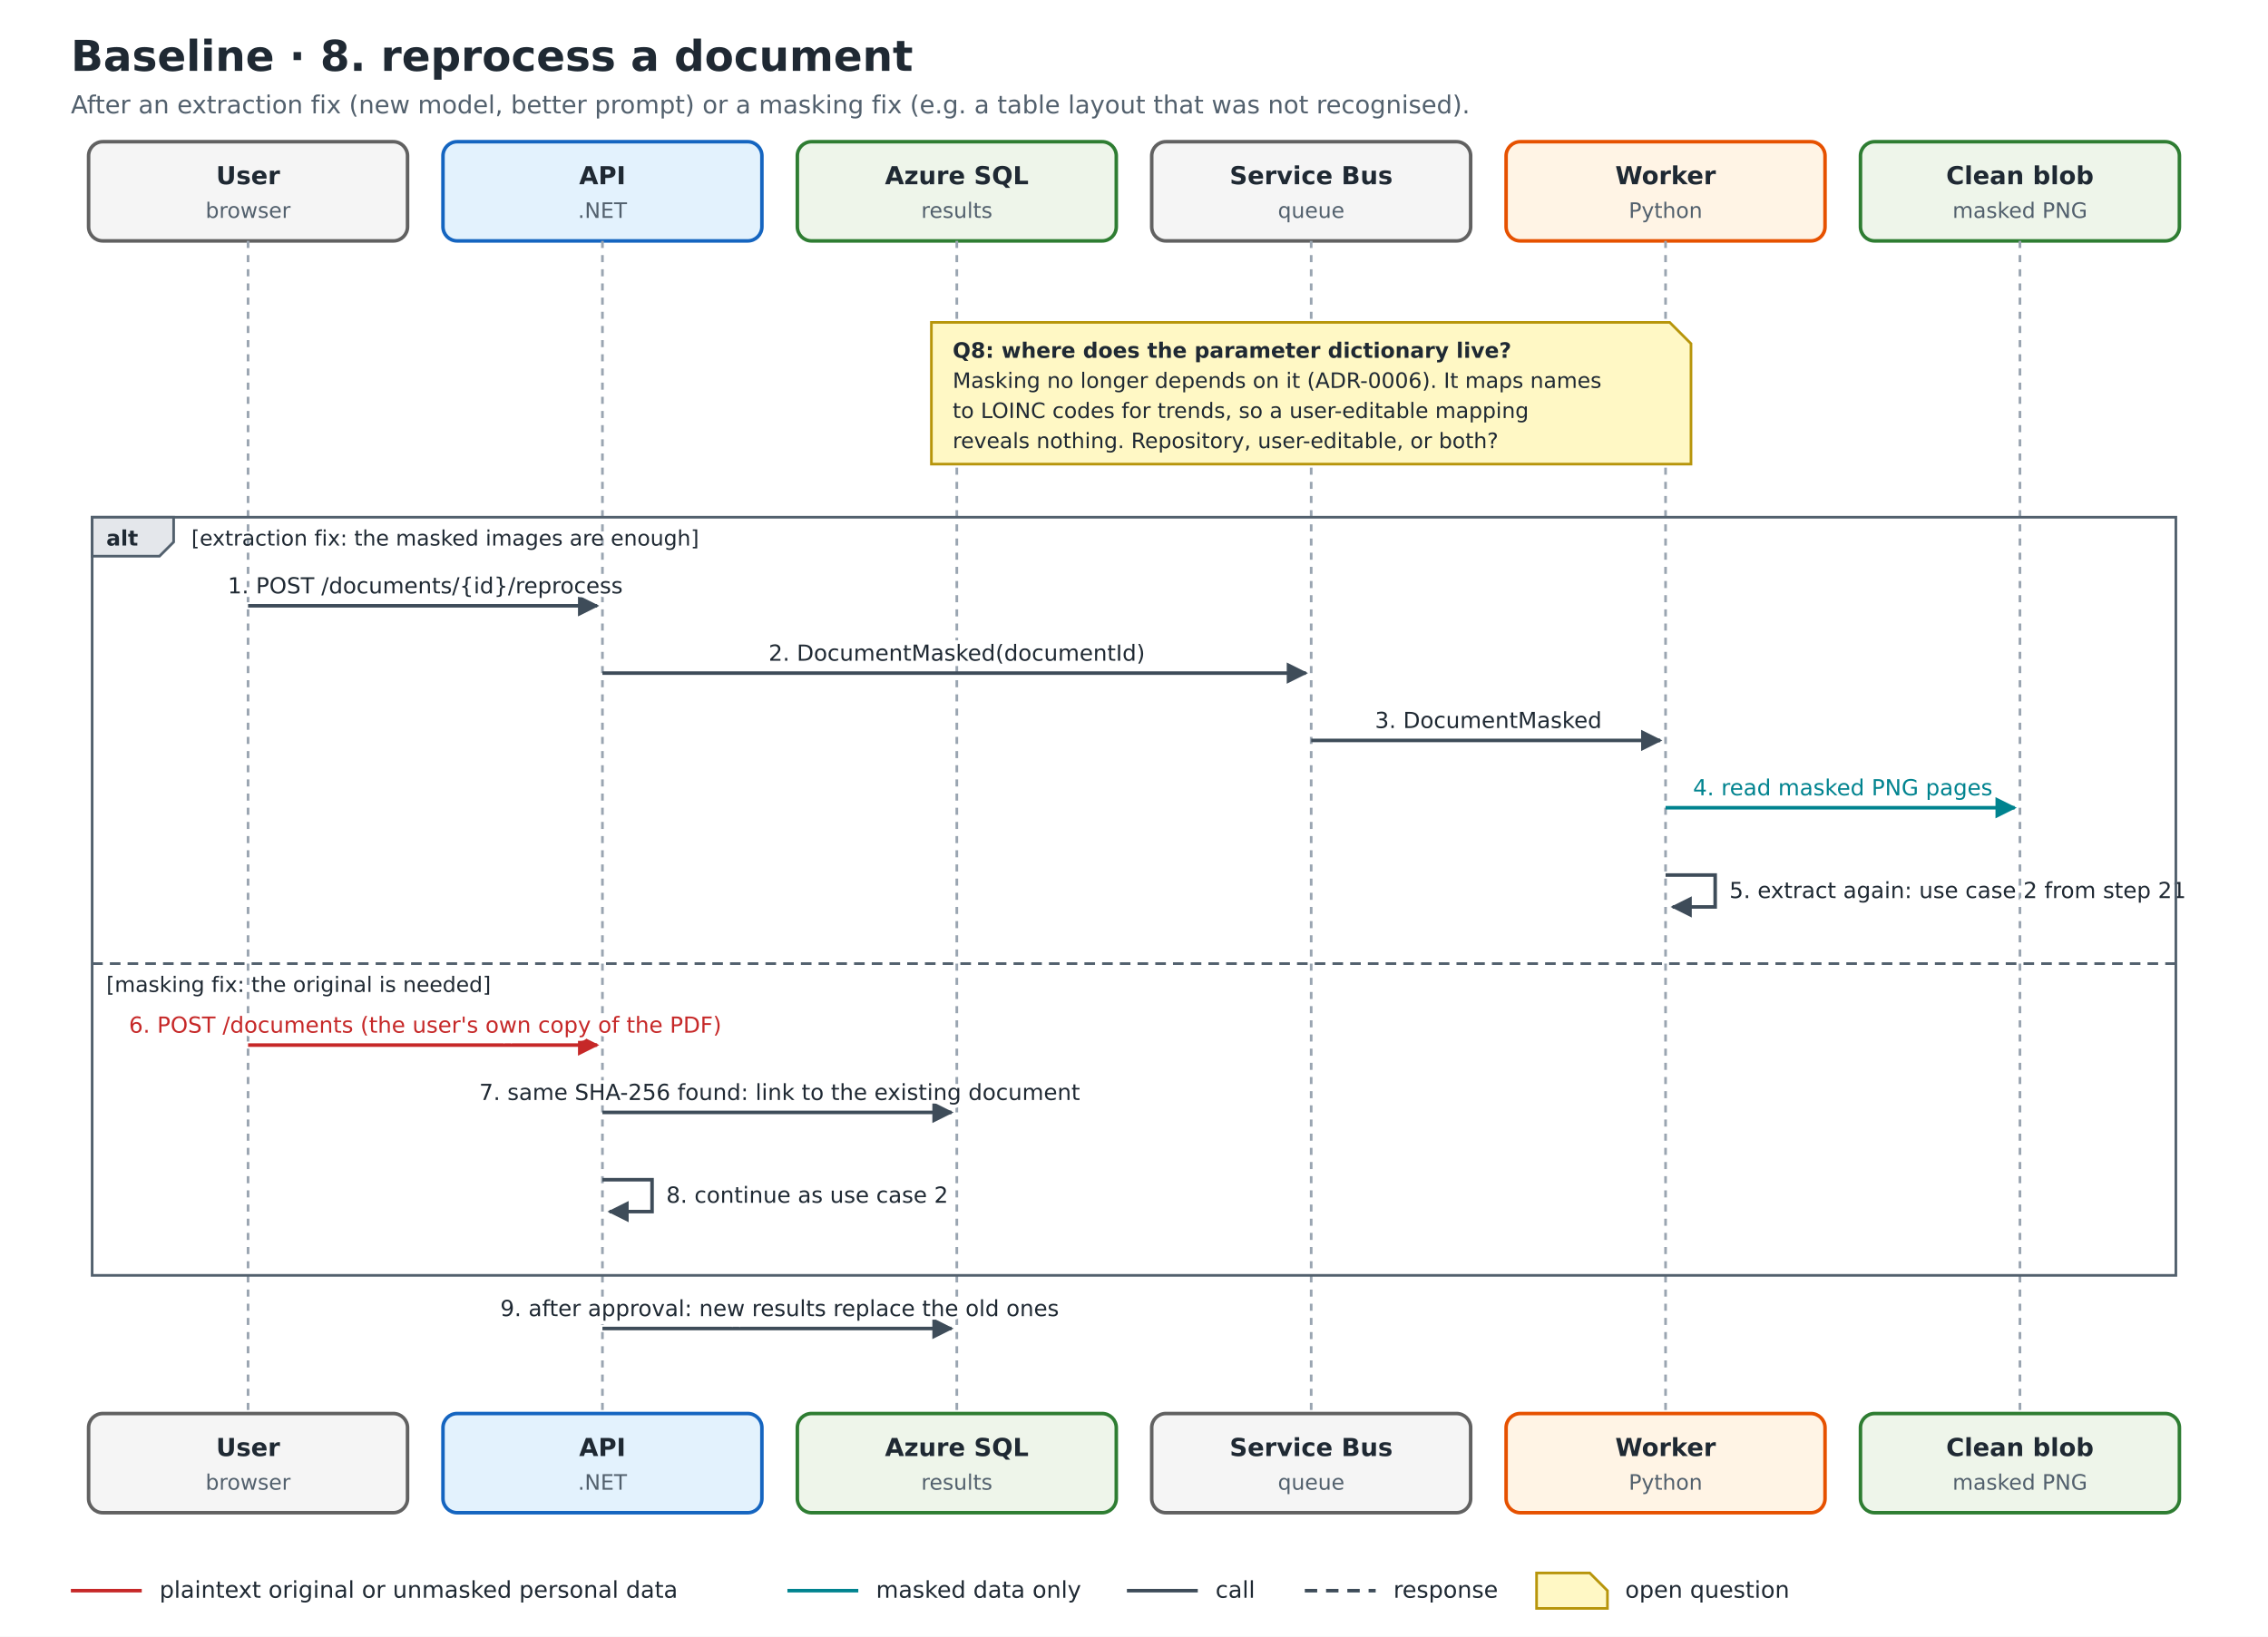
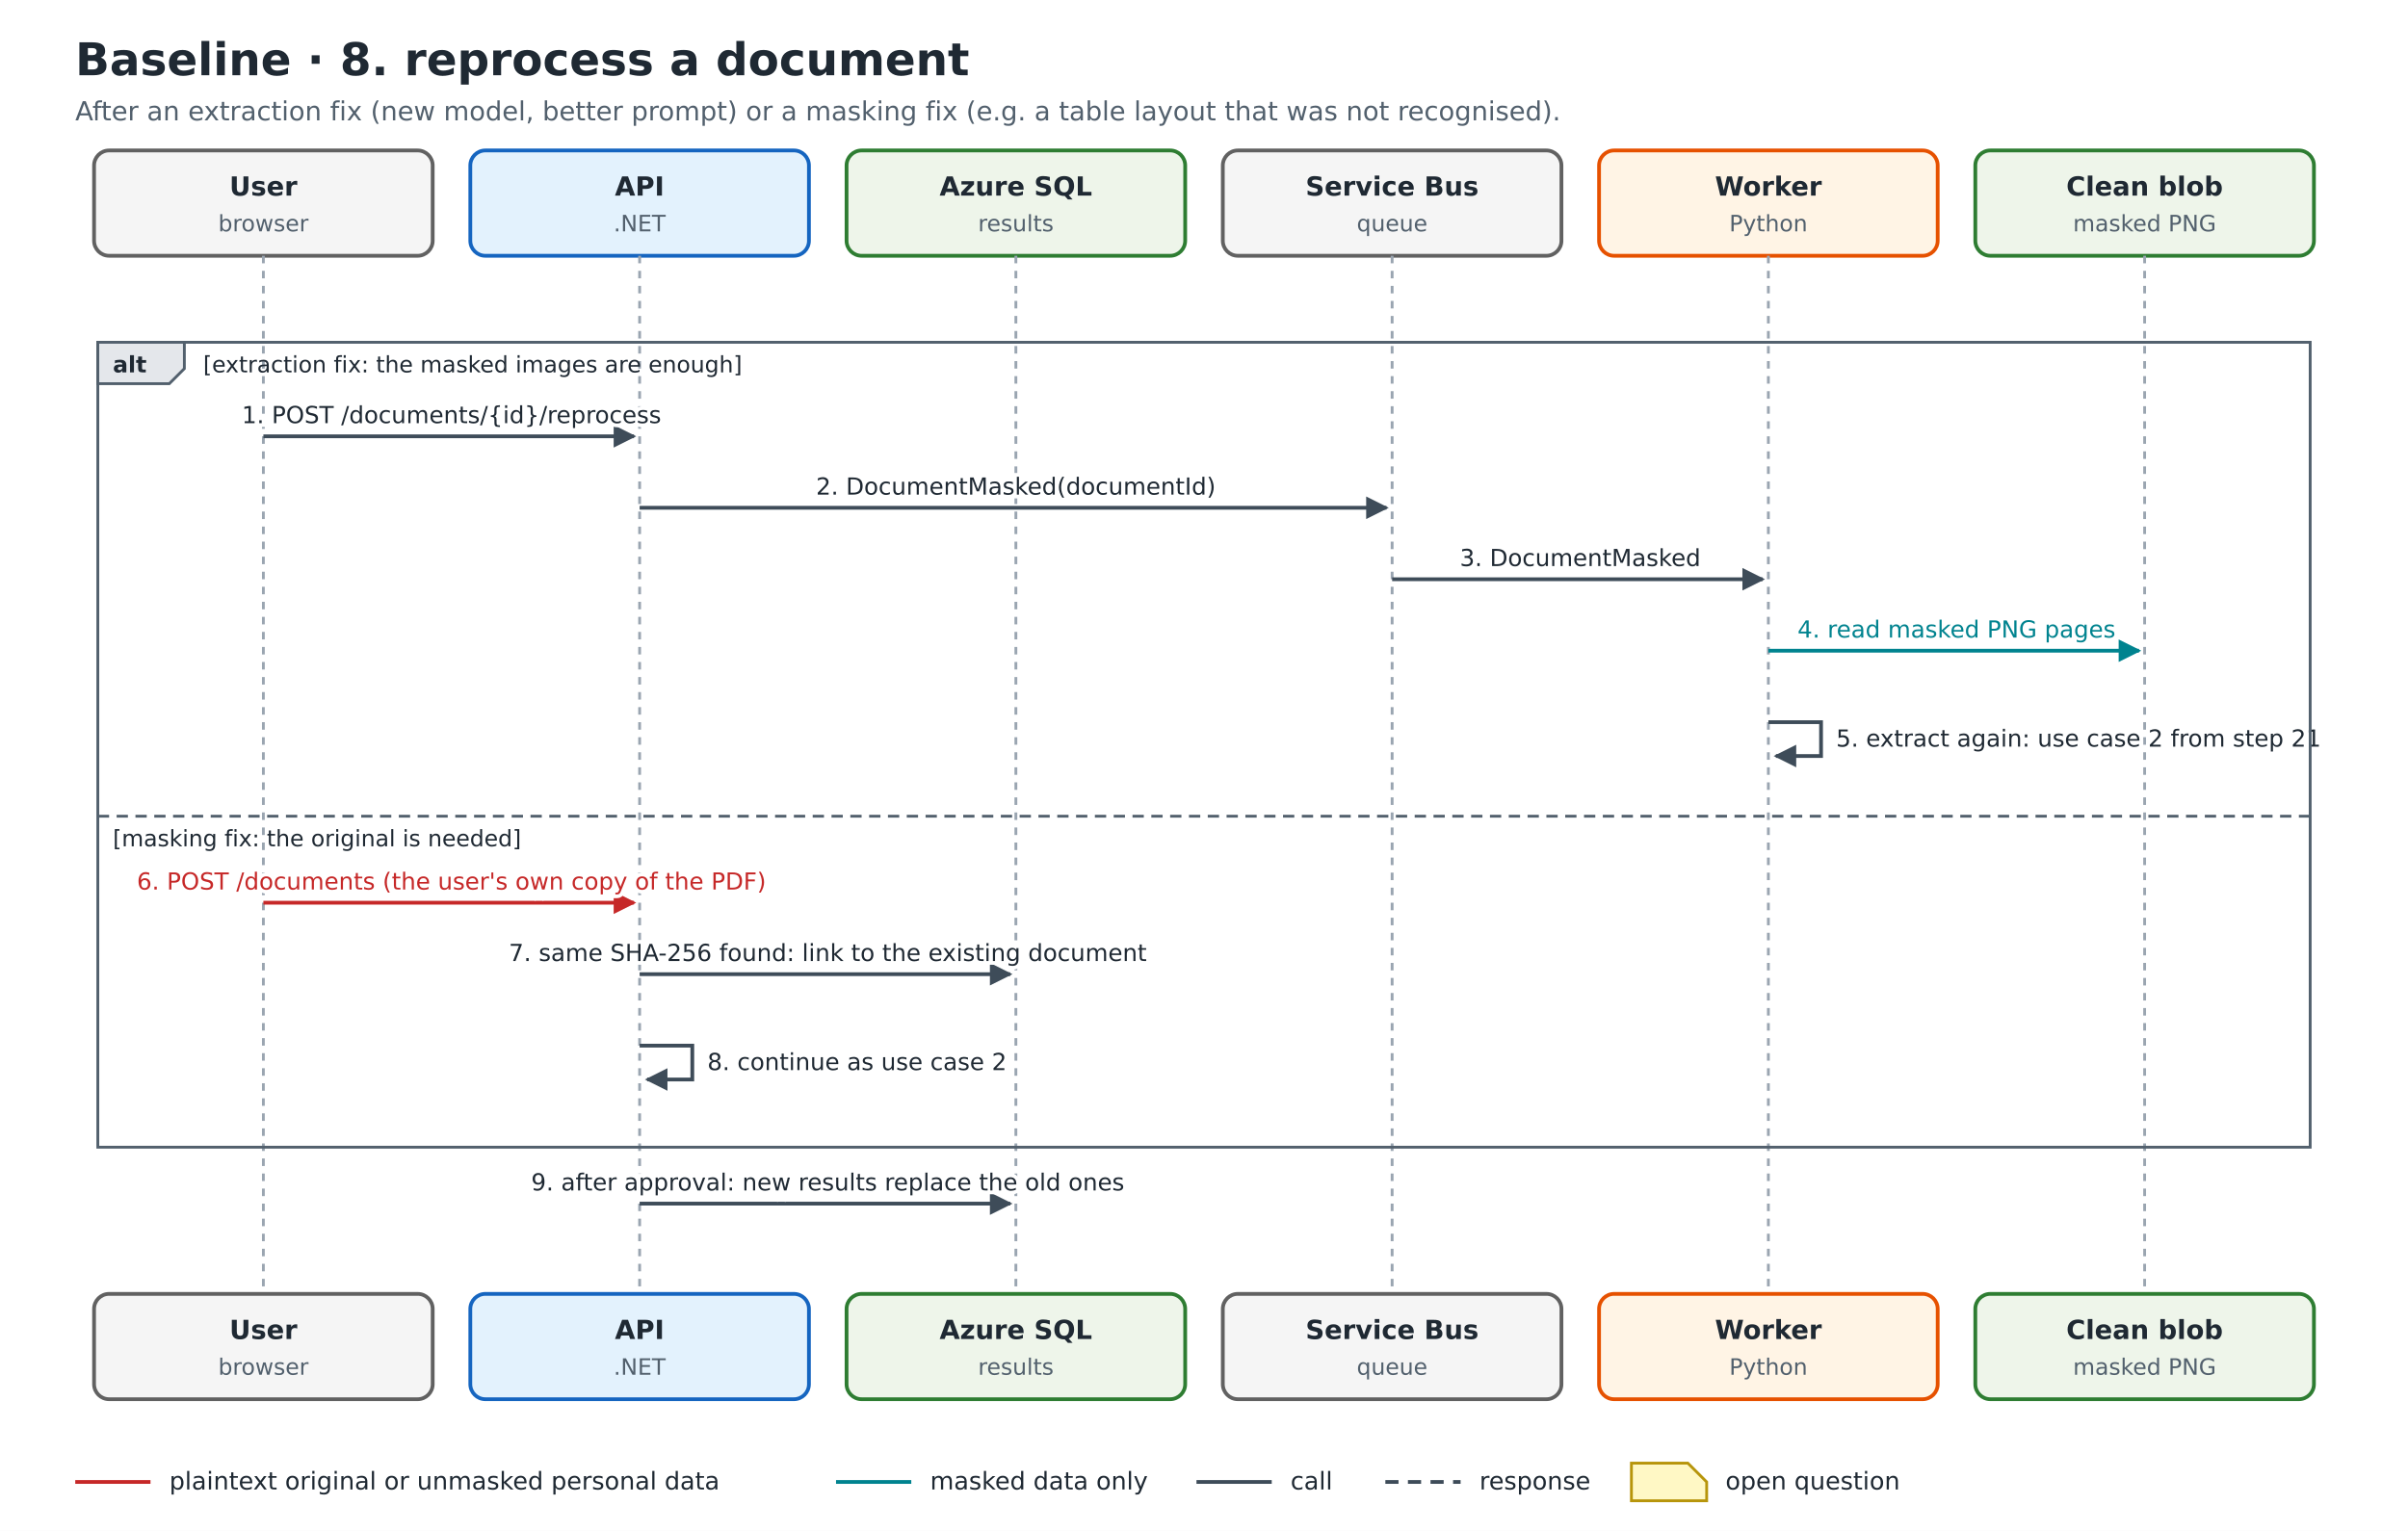
- <svg xmlns="http://www.w3.org/2000/svg" width="1280" height="924" viewBox="0 0 1280 924" font-family="DejaVu Sans, Arial, sans-serif">
+ <svg xmlns="http://www.w3.org/2000/svg" width="1280" height="814" viewBox="0 0 1280 814" font-family="DejaVu Sans, Arial, sans-serif">
  <defs>
    <marker id="a-raw" viewBox="0 0 10 10" refX="9" refY="5" markerWidth="6" markerHeight="6" orient="auto-start-reverse">
      <path d="M0 0 L10 5 L0 10 z" fill="#c62828" />
    </marker>
    <marker id="a-masked" viewBox="0 0 10 10" refX="9" refY="5" markerWidth="6" markerHeight="6" orient="auto-start-reverse">
      <path d="M0 0 L10 5 L0 10 z" fill="#00838f" />
    </marker>
    <marker id="a-normal" viewBox="0 0 10 10" refX="9" refY="5" markerWidth="6" markerHeight="6" orient="auto-start-reverse">
      <path d="M0 0 L10 5 L0 10 z" fill="#3e4c59" />
    </marker>
  </defs>
  <rect width="100%" height="100%" fill="#ffffff" />
  <text x="40" y="40" font-size="24" font-weight="bold" fill="#1f2933">Baseline · 8. reprocess a document</text>
  <text x="40" y="64" font-size="14" fill="#52606d">After an extraction fix (new model, better prompt) or a masking fix (e.g. a table layout that was not recognised).</text>
  <rect x="50" y="80" width="180" height="56" rx="8" fill="#f5f5f5" stroke="#616161" stroke-width="2" />
  <text x="140" y="104" text-anchor="middle" font-size="14" font-weight="bold" fill="#1f2933">User</text>
  <text x="140" y="123" text-anchor="middle" font-size="12" fill="#52606d">browser</text>
-   <rect x="50" y="798" width="180" height="56" rx="8" fill="#f5f5f5" stroke="#616161" stroke-width="2" />
-   <text x="140" y="822" text-anchor="middle" font-size="14" font-weight="bold" fill="#1f2933">User</text>
-   <text x="140" y="841" text-anchor="middle" font-size="12" fill="#52606d">browser</text>
-   <line x1="140" y1="136" x2="140" y2="798" stroke="#9aa5b1" stroke-width="1.5" stroke-dasharray="4 4" />
+   <rect x="50" y="688" width="180" height="56" rx="8" fill="#f5f5f5" stroke="#616161" stroke-width="2" />
+   <text x="140" y="712" text-anchor="middle" font-size="14" font-weight="bold" fill="#1f2933">User</text>
+   <text x="140" y="731" text-anchor="middle" font-size="12" fill="#52606d">browser</text>
+   <line x1="140" y1="136" x2="140" y2="688" stroke="#9aa5b1" stroke-width="1.5" stroke-dasharray="4 4" />
  <rect x="250" y="80" width="180" height="56" rx="8" fill="#e3f2fd" stroke="#1565c0" stroke-width="2" />
  <text x="340" y="104" text-anchor="middle" font-size="14" font-weight="bold" fill="#1f2933">API</text>
  <text x="340" y="123" text-anchor="middle" font-size="12" fill="#52606d">.NET</text>
-   <rect x="250" y="798" width="180" height="56" rx="8" fill="#e3f2fd" stroke="#1565c0" stroke-width="2" />
-   <text x="340" y="822" text-anchor="middle" font-size="14" font-weight="bold" fill="#1f2933">API</text>
-   <text x="340" y="841" text-anchor="middle" font-size="12" fill="#52606d">.NET</text>
-   <line x1="340" y1="136" x2="340" y2="798" stroke="#9aa5b1" stroke-width="1.5" stroke-dasharray="4 4" />
+   <rect x="250" y="688" width="180" height="56" rx="8" fill="#e3f2fd" stroke="#1565c0" stroke-width="2" />
+   <text x="340" y="712" text-anchor="middle" font-size="14" font-weight="bold" fill="#1f2933">API</text>
+   <text x="340" y="731" text-anchor="middle" font-size="12" fill="#52606d">.NET</text>
+   <line x1="340" y1="136" x2="340" y2="688" stroke="#9aa5b1" stroke-width="1.5" stroke-dasharray="4 4" />
  <rect x="450" y="80" width="180" height="56" rx="8" fill="#eef5ea" stroke="#2e7d32" stroke-width="2" />
  <text x="540" y="104" text-anchor="middle" font-size="14" font-weight="bold" fill="#1f2933">Azure SQL</text>
  <text x="540" y="123" text-anchor="middle" font-size="12" fill="#52606d">results</text>
-   <rect x="450" y="798" width="180" height="56" rx="8" fill="#eef5ea" stroke="#2e7d32" stroke-width="2" />
-   <text x="540" y="822" text-anchor="middle" font-size="14" font-weight="bold" fill="#1f2933">Azure SQL</text>
-   <text x="540" y="841" text-anchor="middle" font-size="12" fill="#52606d">results</text>
-   <line x1="540" y1="136" x2="540" y2="798" stroke="#9aa5b1" stroke-width="1.5" stroke-dasharray="4 4" />
+   <rect x="450" y="688" width="180" height="56" rx="8" fill="#eef5ea" stroke="#2e7d32" stroke-width="2" />
+   <text x="540" y="712" text-anchor="middle" font-size="14" font-weight="bold" fill="#1f2933">Azure SQL</text>
+   <text x="540" y="731" text-anchor="middle" font-size="12" fill="#52606d">results</text>
+   <line x1="540" y1="136" x2="540" y2="688" stroke="#9aa5b1" stroke-width="1.5" stroke-dasharray="4 4" />
  <rect x="650" y="80" width="180" height="56" rx="8" fill="#f5f5f5" stroke="#616161" stroke-width="2" />
  <text x="740" y="104" text-anchor="middle" font-size="14" font-weight="bold" fill="#1f2933">Service Bus</text>
  <text x="740" y="123" text-anchor="middle" font-size="12" fill="#52606d">queue</text>
-   <rect x="650" y="798" width="180" height="56" rx="8" fill="#f5f5f5" stroke="#616161" stroke-width="2" />
-   <text x="740" y="822" text-anchor="middle" font-size="14" font-weight="bold" fill="#1f2933">Service Bus</text>
-   <text x="740" y="841" text-anchor="middle" font-size="12" fill="#52606d">queue</text>
-   <line x1="740" y1="136" x2="740" y2="798" stroke="#9aa5b1" stroke-width="1.5" stroke-dasharray="4 4" />
+   <rect x="650" y="688" width="180" height="56" rx="8" fill="#f5f5f5" stroke="#616161" stroke-width="2" />
+   <text x="740" y="712" text-anchor="middle" font-size="14" font-weight="bold" fill="#1f2933">Service Bus</text>
+   <text x="740" y="731" text-anchor="middle" font-size="12" fill="#52606d">queue</text>
+   <line x1="740" y1="136" x2="740" y2="688" stroke="#9aa5b1" stroke-width="1.5" stroke-dasharray="4 4" />
  <rect x="850" y="80" width="180" height="56" rx="8" fill="#fff4e5" stroke="#e65100" stroke-width="2" />
  <text x="940" y="104" text-anchor="middle" font-size="14" font-weight="bold" fill="#1f2933">Worker</text>
  <text x="940" y="123" text-anchor="middle" font-size="12" fill="#52606d">Python</text>
-   <rect x="850" y="798" width="180" height="56" rx="8" fill="#fff4e5" stroke="#e65100" stroke-width="2" />
-   <text x="940" y="822" text-anchor="middle" font-size="14" font-weight="bold" fill="#1f2933">Worker</text>
-   <text x="940" y="841" text-anchor="middle" font-size="12" fill="#52606d">Python</text>
-   <line x1="940" y1="136" x2="940" y2="798" stroke="#9aa5b1" stroke-width="1.5" stroke-dasharray="4 4" />
+   <rect x="850" y="688" width="180" height="56" rx="8" fill="#fff4e5" stroke="#e65100" stroke-width="2" />
+   <text x="940" y="712" text-anchor="middle" font-size="14" font-weight="bold" fill="#1f2933">Worker</text>
+   <text x="940" y="731" text-anchor="middle" font-size="12" fill="#52606d">Python</text>
+   <line x1="940" y1="136" x2="940" y2="688" stroke="#9aa5b1" stroke-width="1.5" stroke-dasharray="4 4" />
  <rect x="1050" y="80" width="180" height="56" rx="8" fill="#eef5ea" stroke="#2e7d32" stroke-width="2" />
  <text x="1140" y="104" text-anchor="middle" font-size="14" font-weight="bold" fill="#1f2933">Clean blob</text>
  <text x="1140" y="123" text-anchor="middle" font-size="12" fill="#52606d">masked PNG</text>
-   <rect x="1050" y="798" width="180" height="56" rx="8" fill="#eef5ea" stroke="#2e7d32" stroke-width="2" />
-   <text x="1140" y="822" text-anchor="middle" font-size="14" font-weight="bold" fill="#1f2933">Clean blob</text>
-   <text x="1140" y="841" text-anchor="middle" font-size="12" fill="#52606d">masked PNG</text>
-   <line x1="1140" y1="136" x2="1140" y2="798" stroke="#9aa5b1" stroke-width="1.5" stroke-dasharray="4 4" />
-   <path d="M525.65 182 h416.7 l12 12 v68 h-428.7 z" fill="#fff8c5" stroke="#b7950b" stroke-width="1.5" />
-   <text x="537.65" y="202" font-size="12" fill="#1f2933" font-weight="bold">Q8: where does the parameter dictionary live?</text>
-   <text x="537.65" y="219" font-size="12" fill="#1f2933">Masking no longer depends on it (ADR-0006). It maps names</text>
-   <text x="537.65" y="236" font-size="12" fill="#1f2933">to LOINC codes for trends, so a user-editable mapping</text>
-   <text x="537.65" y="253" font-size="12" fill="#1f2933">reveals nothing. Repository, user-editable, or both?</text>
-   <line x1="140" y1="342" x2="337" y2="342" stroke="#3e4c59" stroke-width="2" marker-end="url(#a-normal)" />
-   <text x="240" y="335" text-anchor="middle" font-size="12.5" fill="#1f2933" paint-order="stroke" stroke="#ffffff" stroke-width="4">1. POST /documents/{id}/reprocess</text>
-   <line x1="340" y1="380" x2="737" y2="380" stroke="#3e4c59" stroke-width="2" marker-end="url(#a-normal)" />
-   <text x="540" y="373" text-anchor="middle" font-size="12.5" fill="#1f2933" paint-order="stroke" stroke="#ffffff" stroke-width="4">2. DocumentMasked(documentId)</text>
-   <line x1="740" y1="418" x2="937" y2="418" stroke="#3e4c59" stroke-width="2" marker-end="url(#a-normal)" />
-   <text x="840" y="411" text-anchor="middle" font-size="12.5" fill="#1f2933" paint-order="stroke" stroke="#ffffff" stroke-width="4">3. DocumentMasked</text>
-   <line x1="940" y1="456" x2="1137" y2="456" stroke="#00838f" stroke-width="2" marker-end="url(#a-masked)" />
-   <text x="1040" y="449" text-anchor="middle" font-size="12.5" fill="#00838f" paint-order="stroke" stroke="#ffffff" stroke-width="4">4. read masked PNG pages</text>
-   <path d="M940 494 h28 v18 h-24" fill="none" stroke="#3e4c59" stroke-width="2" marker-end="url(#a-normal)" />
-   <text x="976" y="507" font-size="12.5" fill="#1f2933" paint-order="stroke" stroke="#ffffff" stroke-width="4">5. extract again: use case 2 from step 21</text>
-   <line x1="140" y1="590" x2="337" y2="590" stroke="#c62828" stroke-width="2" marker-end="url(#a-raw)" />
-   <text x="240" y="583" text-anchor="middle" font-size="12.5" fill="#c62828" paint-order="stroke" stroke="#ffffff" stroke-width="4">6. POST /documents (the user's own copy of the PDF)</text>
-   <line x1="340" y1="628" x2="537" y2="628" stroke="#3e4c59" stroke-width="2" marker-end="url(#a-normal)" />
-   <text x="440" y="621" text-anchor="middle" font-size="12.5" fill="#1f2933" paint-order="stroke" stroke="#ffffff" stroke-width="4">7. same SHA-256 found: link to the existing document</text>
-   <path d="M340 666 h28 v18 h-24" fill="none" stroke="#3e4c59" stroke-width="2" marker-end="url(#a-normal)" />
-   <text x="376" y="679" font-size="12.5" fill="#1f2933" paint-order="stroke" stroke="#ffffff" stroke-width="4">8. continue as use case 2</text>
-   <rect x="52" y="292" width="1176" height="428" fill="none" stroke="#52606d" stroke-width="1.5" />
-   <path d="M52 292 h46 v14 l-8 8 h-38 z" fill="#e4e7eb" stroke="#52606d" stroke-width="1.5" />
-   <text x="60" y="308" font-size="12" font-weight="bold" fill="#1f2933">alt</text>
-   <text x="108" y="308" font-size="12" fill="#1f2933">[extraction fix: the masked images are enough]</text>
-   <line x1="52" y1="544" x2="1228" y2="544" stroke="#52606d" stroke-width="1.5" stroke-dasharray="6 4" />
-   <text x="60" y="560" font-size="12" fill="#1f2933">[masking fix: the original is needed]</text>
-   <line x1="340" y1="750" x2="537" y2="750" stroke="#3e4c59" stroke-width="2" marker-end="url(#a-normal)" />
-   <text x="440" y="743" text-anchor="middle" font-size="12.5" fill="#1f2933" paint-order="stroke" stroke="#ffffff" stroke-width="4">9. after approval: new results replace the old ones</text>
-   <line x1="40" y1="898" x2="80" y2="898" stroke="#c62828" stroke-width="2" />
-   <text x="90" y="902" font-size="13" fill="#1f2933">plaintext original or unmasked personal data</text>
-   <line x1="444.4" y1="898" x2="484.4" y2="898" stroke="#00838f" stroke-width="2" />
-   <text x="494.4" y="902" font-size="13" fill="#1f2933">masked data only</text>
-   <line x1="636" y1="898" x2="676" y2="898" stroke="#3e4c59" stroke-width="2" />
-   <text x="686" y="902" font-size="13" fill="#1f2933">call</text>
-   <line x1="736.4" y1="898" x2="776.4" y2="898" stroke="#3e4c59" stroke-width="2" stroke-dasharray="7 5" />
-   <text x="786.4" y="902" font-size="13" fill="#1f2933">response</text>
-   <path d="M867.2 888 h30 l10 10 v10 h-40 z" fill="#fff8c5" stroke="#b7950b" stroke-width="1.5" />
-   <text x="917.2" y="902" font-size="13" fill="#1f2933">open question</text>
+   <rect x="1050" y="688" width="180" height="56" rx="8" fill="#eef5ea" stroke="#2e7d32" stroke-width="2" />
+   <text x="1140" y="712" text-anchor="middle" font-size="14" font-weight="bold" fill="#1f2933">Clean blob</text>
+   <text x="1140" y="731" text-anchor="middle" font-size="12" fill="#52606d">masked PNG</text>
+   <line x1="1140" y1="136" x2="1140" y2="688" stroke="#9aa5b1" stroke-width="1.5" stroke-dasharray="4 4" />
+   <line x1="140" y1="232" x2="337" y2="232" stroke="#3e4c59" stroke-width="2" marker-end="url(#a-normal)" />
+   <text x="240" y="225" text-anchor="middle" font-size="12.5" fill="#1f2933" paint-order="stroke" stroke="#ffffff" stroke-width="4">1. POST /documents/{id}/reprocess</text>
+   <line x1="340" y1="270" x2="737" y2="270" stroke="#3e4c59" stroke-width="2" marker-end="url(#a-normal)" />
+   <text x="540" y="263" text-anchor="middle" font-size="12.5" fill="#1f2933" paint-order="stroke" stroke="#ffffff" stroke-width="4">2. DocumentMasked(documentId)</text>
+   <line x1="740" y1="308" x2="937" y2="308" stroke="#3e4c59" stroke-width="2" marker-end="url(#a-normal)" />
+   <text x="840" y="301" text-anchor="middle" font-size="12.5" fill="#1f2933" paint-order="stroke" stroke="#ffffff" stroke-width="4">3. DocumentMasked</text>
+   <line x1="940" y1="346" x2="1137" y2="346" stroke="#00838f" stroke-width="2" marker-end="url(#a-masked)" />
+   <text x="1040" y="339" text-anchor="middle" font-size="12.5" fill="#00838f" paint-order="stroke" stroke="#ffffff" stroke-width="4">4. read masked PNG pages</text>
+   <path d="M940 384 h28 v18 h-24" fill="none" stroke="#3e4c59" stroke-width="2" marker-end="url(#a-normal)" />
+   <text x="976" y="397" font-size="12.5" fill="#1f2933" paint-order="stroke" stroke="#ffffff" stroke-width="4">5. extract again: use case 2 from step 21</text>
+   <line x1="140" y1="480" x2="337" y2="480" stroke="#c62828" stroke-width="2" marker-end="url(#a-raw)" />
+   <text x="240" y="473" text-anchor="middle" font-size="12.5" fill="#c62828" paint-order="stroke" stroke="#ffffff" stroke-width="4">6. POST /documents (the user's own copy of the PDF)</text>
+   <line x1="340" y1="518" x2="537" y2="518" stroke="#3e4c59" stroke-width="2" marker-end="url(#a-normal)" />
+   <text x="440" y="511" text-anchor="middle" font-size="12.5" fill="#1f2933" paint-order="stroke" stroke="#ffffff" stroke-width="4">7. same SHA-256 found: link to the existing document</text>
+   <path d="M340 556 h28 v18 h-24" fill="none" stroke="#3e4c59" stroke-width="2" marker-end="url(#a-normal)" />
+   <text x="376" y="569" font-size="12.5" fill="#1f2933" paint-order="stroke" stroke="#ffffff" stroke-width="4">8. continue as use case 2</text>
+   <rect x="52" y="182" width="1176" height="428" fill="none" stroke="#52606d" stroke-width="1.5" />
+   <path d="M52 182 h46 v14 l-8 8 h-38 z" fill="#e4e7eb" stroke="#52606d" stroke-width="1.5" />
+   <text x="60" y="198" font-size="12" font-weight="bold" fill="#1f2933">alt</text>
+   <text x="108" y="198" font-size="12" fill="#1f2933">[extraction fix: the masked images are enough]</text>
+   <line x1="52" y1="434" x2="1228" y2="434" stroke="#52606d" stroke-width="1.5" stroke-dasharray="6 4" />
+   <text x="60" y="450" font-size="12" fill="#1f2933">[masking fix: the original is needed]</text>
+   <line x1="340" y1="640" x2="537" y2="640" stroke="#3e4c59" stroke-width="2" marker-end="url(#a-normal)" />
+   <text x="440" y="633" text-anchor="middle" font-size="12.5" fill="#1f2933" paint-order="stroke" stroke="#ffffff" stroke-width="4">9. after approval: new results replace the old ones</text>
+   <line x1="40" y1="788" x2="80" y2="788" stroke="#c62828" stroke-width="2" />
+   <text x="90" y="792" font-size="13" fill="#1f2933">plaintext original or unmasked personal data</text>
+   <line x1="444.4" y1="788" x2="484.4" y2="788" stroke="#00838f" stroke-width="2" />
+   <text x="494.4" y="792" font-size="13" fill="#1f2933">masked data only</text>
+   <line x1="636" y1="788" x2="676" y2="788" stroke="#3e4c59" stroke-width="2" />
+   <text x="686" y="792" font-size="13" fill="#1f2933">call</text>
+   <line x1="736.4" y1="788" x2="776.4" y2="788" stroke="#3e4c59" stroke-width="2" stroke-dasharray="7 5" />
+   <text x="786.4" y="792" font-size="13" fill="#1f2933">response</text>
+   <path d="M867.2 778 h30 l10 10 v10 h-40 z" fill="#fff8c5" stroke="#b7950b" stroke-width="1.5" />
+   <text x="917.2" y="792" font-size="13" fill="#1f2933">open question</text>
</svg>
